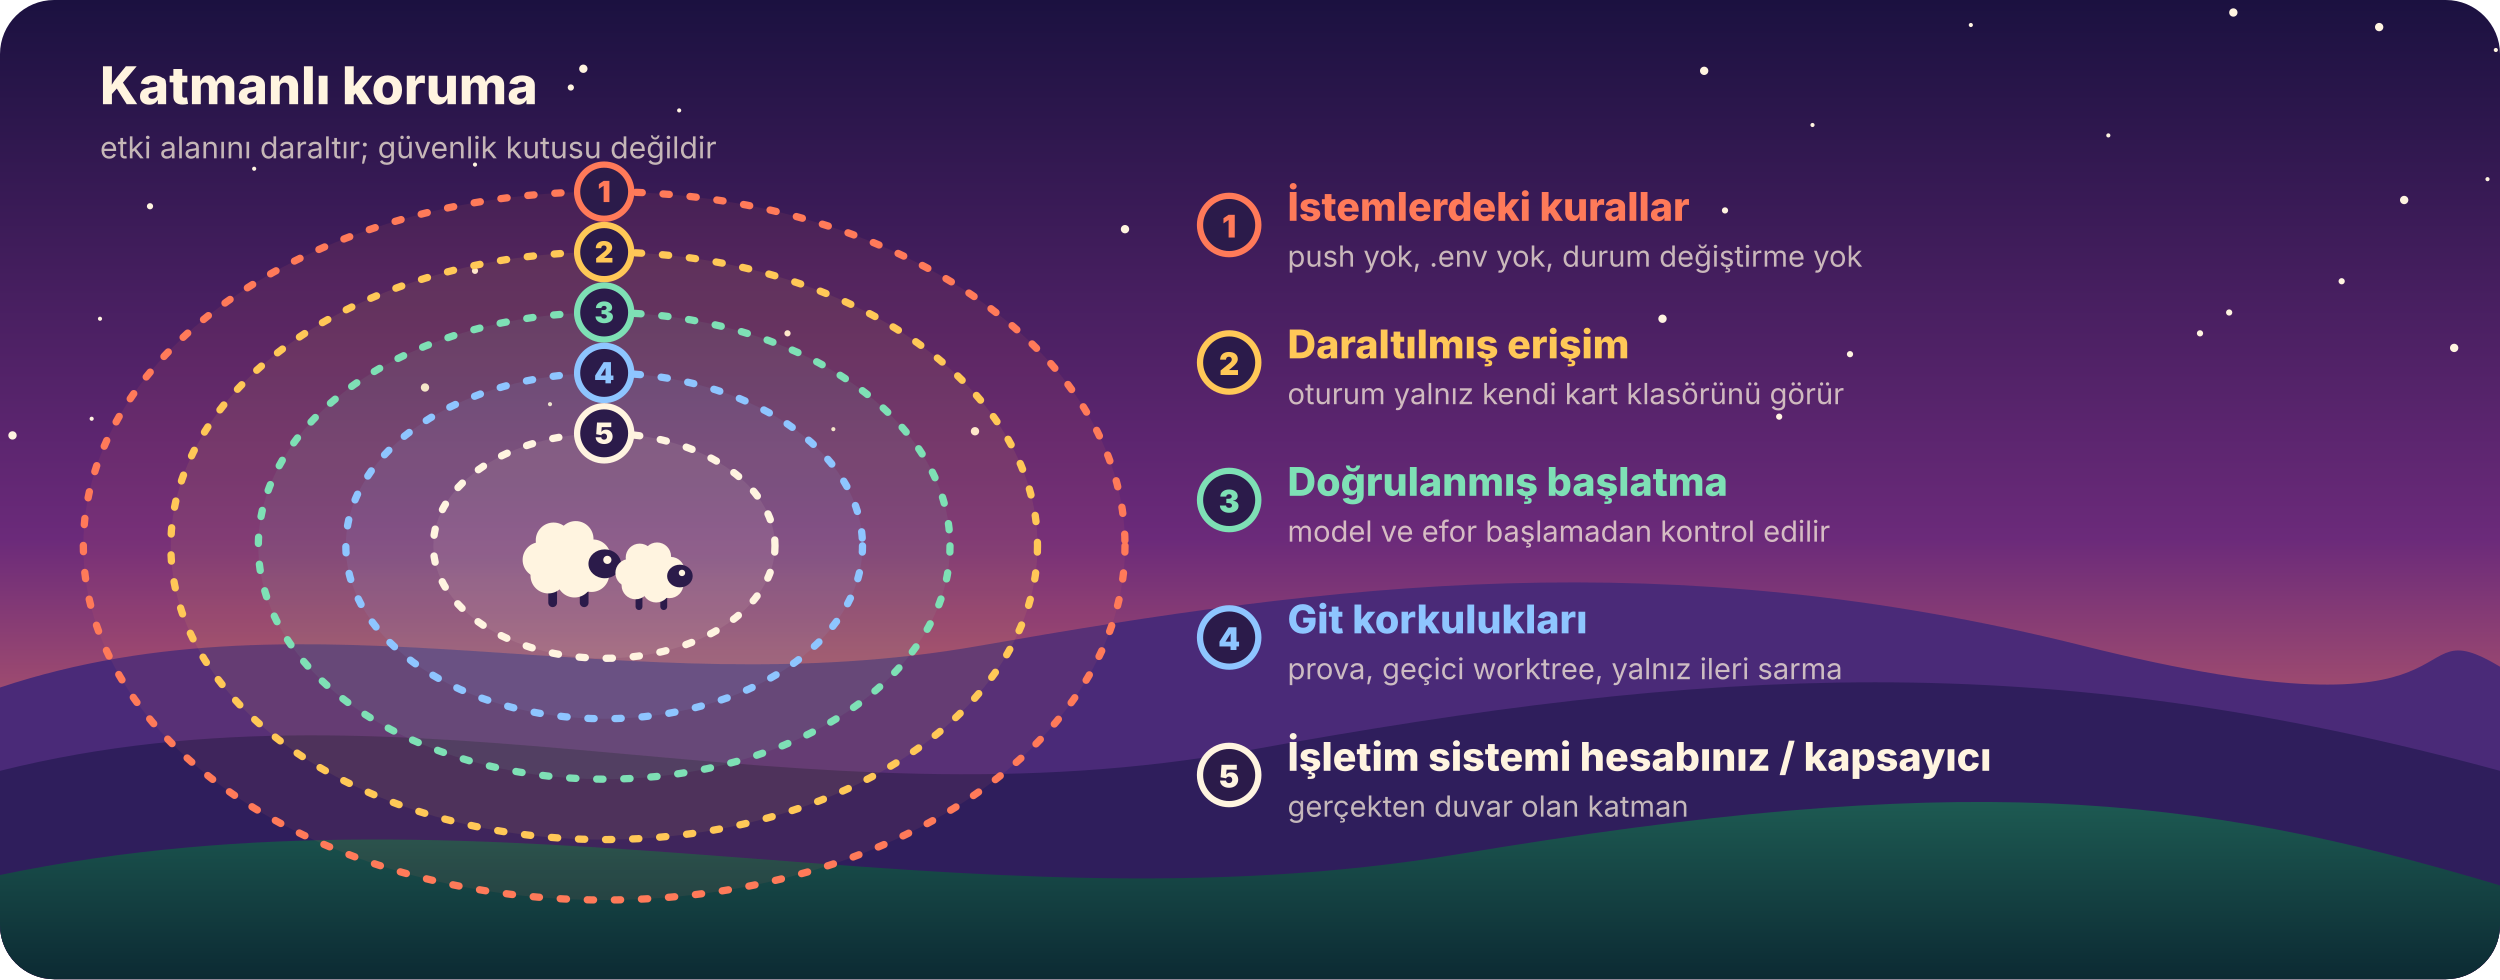
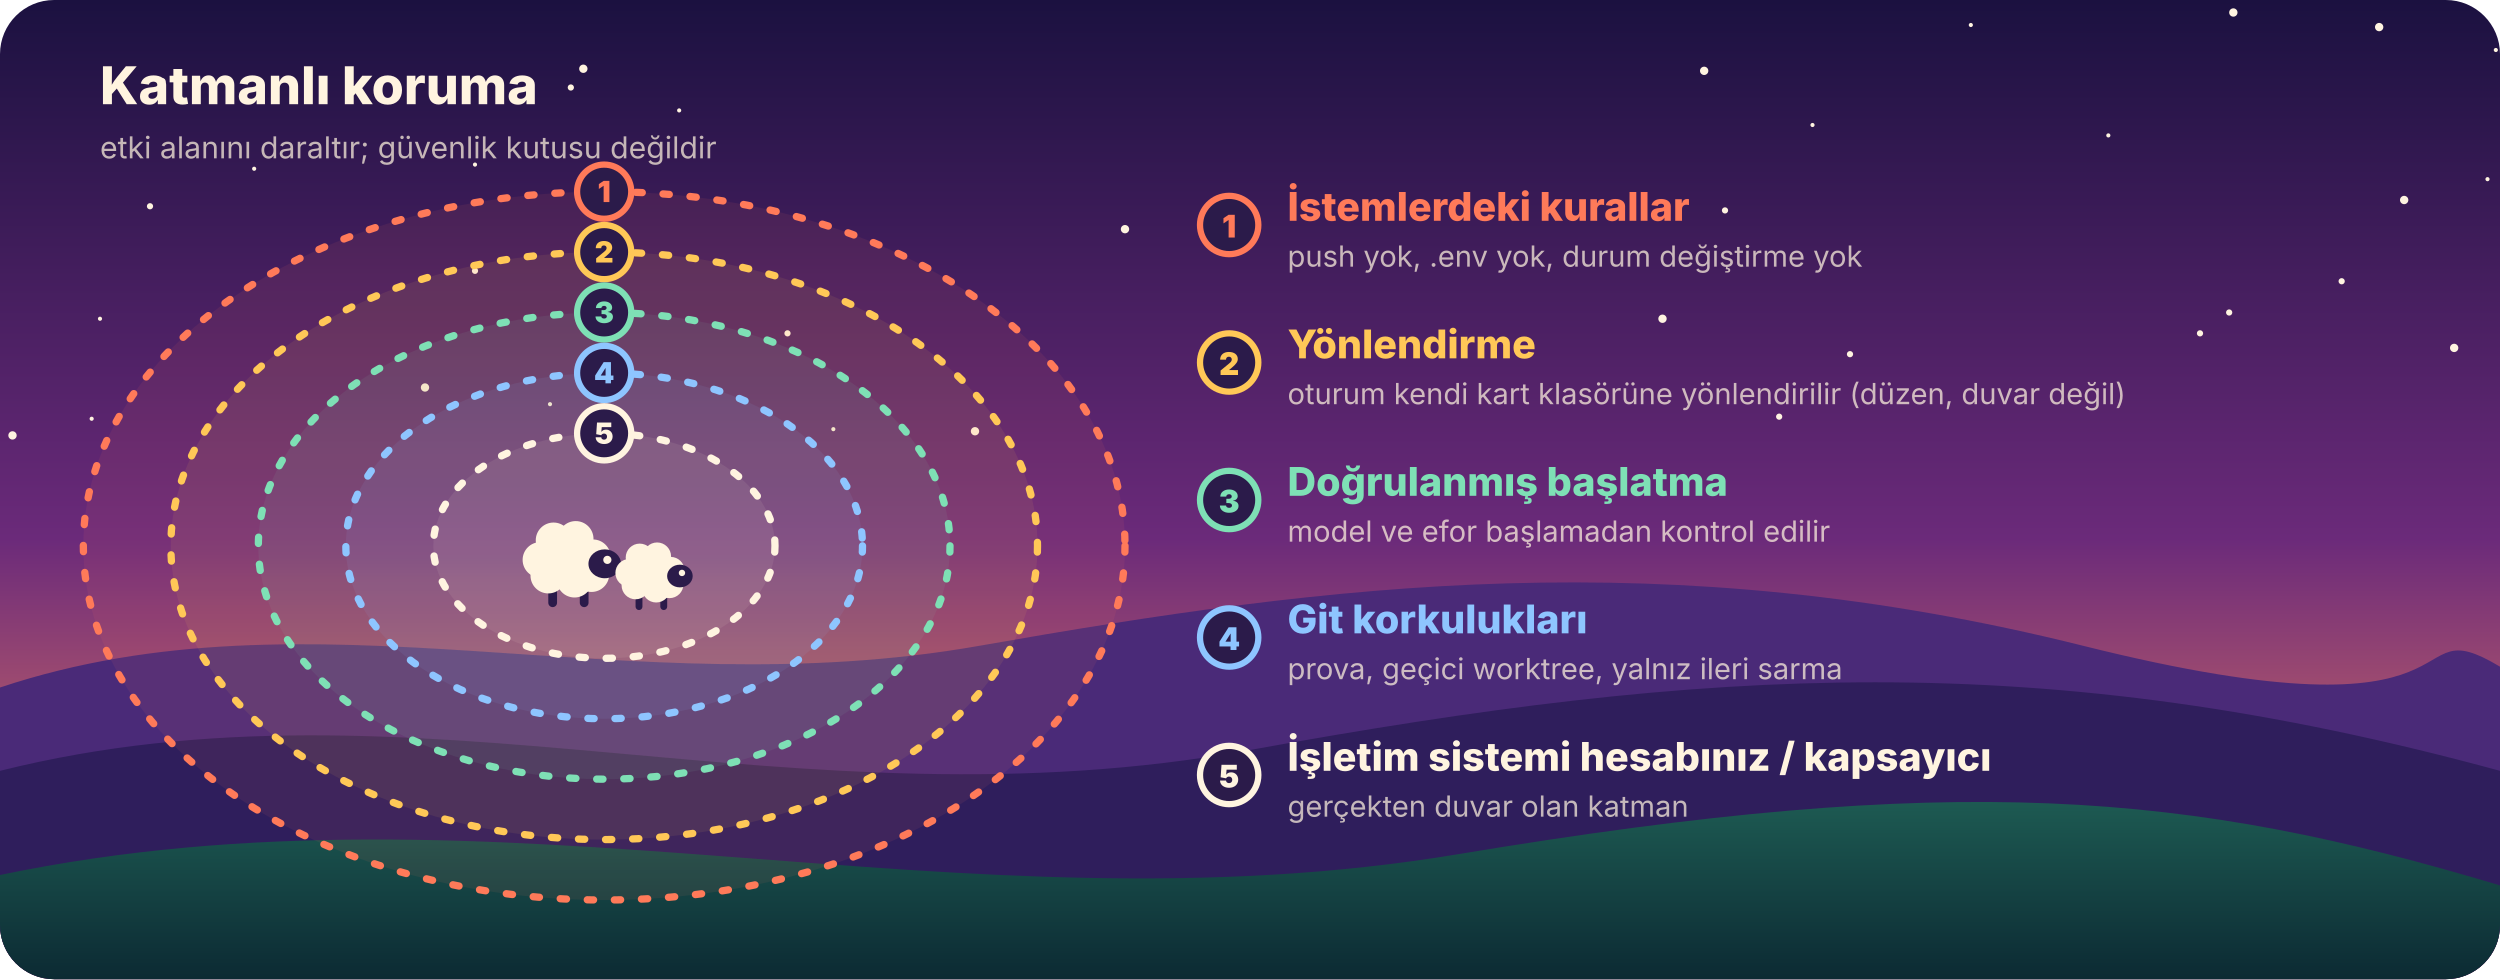
<svg xmlns="http://www.w3.org/2000/svg" width="1200" height="470" viewBox="0 0 1200 470" role="img" aria-labelledby="t d">
  <style>
text{font-family:ui-rounded,'SF Pro Rounded','Nunito','Trebuchet MS',system-ui,-apple-system,'Segoe UI',sans-serif}
.cream{fill:#fff4e0} .gold{fill:#ffc857} .coral{fill:#ff7a59} .mint{fill:#7ee0b5} .soft{fill:#fff4e0;fill-opacity:.72}
.tw{animation:tw 3s ease-in-out infinite} @keyframes tw{0%,100%{opacity:.15}50%{opacity:1}}
.pulse{animation:pl 2.6s ease-in-out infinite} @keyframes pl{0%,100%{opacity:1}50%{opacity:.3}}
.wag{transform-box:fill-box;transform-origin:0% 100%;animation:wag .9s ease-in-out infinite alternate} @keyframes wag{from{transform:rotate(-14deg)}to{transform:rotate(22deg)}}
.ear{transform-box:fill-box;transform-origin:50% 100%;animation:ear 4s ease-in-out infinite} @keyframes ear{0%,88%,100%{transform:rotate(0)}92%{transform:rotate(-16deg)}96%{transform:rotate(4deg)}}
.dash{stroke-dasharray:7 9;animation:dsh 1.6s linear infinite} @keyframes dsh{to{stroke-dashoffset:-32}}
.r0{animation:rp 6s ease-in-out infinite;animation-delay:2.0s}.r1{animation:rp 6s ease-in-out infinite;animation-delay:1.5s}.r2{animation:rp 6s ease-in-out infinite;animation-delay:1.0s}.r3{animation:rp 6s ease-in-out infinite;animation-delay:0.5s}.r4{animation:rp 6s ease-in-out infinite;animation-delay:0.0s}@keyframes rp{0%,100%{opacity:.55}20%{opacity:1}}
@media (prefers-reduced-motion:reduce){*{animation:none!important}}
</style>
  <defs>
    <linearGradient id="sky" x1="0" y1="0" x2="0" y2="1">
      <stop offset="0" stop-color="#1b1140" />
      <stop offset=".55" stop-color="#6b2a7a" />
      <stop offset="1" stop-color="#ff8a5c" />
    </linearGradient>
    <radialGradient id="sun" cx=".5" cy=".5" r=".5">
      <stop offset="0" stop-color="#fff2b0" />
      <stop offset=".45" stop-color="#ffc857" />
      <stop offset="1" stop-color="#ffc857" stop-opacity="0" />
    </radialGradient>
    <linearGradient id="grass" x1="0" y1="0" x2="0" y2="1">
      <stop offset="0" stop-color="#1d5a52" />
      <stop offset="1" stop-color="#0c2a33" />
    </linearGradient>
    <linearGradient id="gold" x1="0" y1="0" x2="1" y2="0">
      <stop offset="0" stop-color="#ffc857" />
      <stop offset="1" stop-color="#ff7a59" />
    </linearGradient>
    <clipPath id="card">
      <rect width="1200" height="470" rx="26" />
    </clipPath>
  </defs>
  <rect width="1200" height="470" rx="26" fill="url(#sky)" />
  <g clip-path="url(#card)">
    <circle class="tw" cx="326" cy="53" r="1.0" fill="#fff4e0" style="animation-delay:0.00s" />
    <circle class="tw" cx="228" cy="130" r="1.5" fill="#fff4e0" style="animation-delay:0.37s" />
    <circle class="tw" cx="818" cy="34" r="2.0" fill="#fff4e0" style="animation-delay:0.74s" />
    <circle class="tw" cx="48" cy="153" r="1.0" fill="#fff4e0" style="animation-delay:1.11s" />
    <circle class="tw" cx="78" cy="39" r="1.5" fill="#fff4e0" style="animation-delay:1.48s" />
    <circle class="tw" cx="204" cy="186" r="2.0" fill="#fff4e0" style="animation-delay:1.85s" />
    <circle class="tw" cx="122" cy="81" r="1.0" fill="#fff4e0" style="animation-delay:2.22s" />
    <circle class="tw" cx="72" cy="99" r="1.5" fill="#fff4e0" style="animation-delay:2.59s" />
    <circle class="tw" cx="6" cy="209" r="2.0" fill="#fff4e0" style="animation-delay:2.96s" />
    <circle class="tw" cx="1012" cy="65" r="1.0" fill="#fff4e0" style="animation-delay:0.33s" />
    <circle class="tw" cx="274" cy="42" r="1.5" fill="#fff4e0" style="animation-delay:0.70s" />
    <circle class="tw" cx="1072" cy="6" r="2.0" fill="#fff4e0" style="animation-delay:1.07s" />
    <circle class="tw" cx="1198" cy="24" r="1.0" fill="#fff4e0" style="animation-delay:1.44s" />
    <circle class="tw" cx="828" cy="101" r="1.5" fill="#fff4e0" style="animation-delay:1.81s" />
    <circle class="tw" cx="1178" cy="167" r="2.0" fill="#fff4e0" style="animation-delay:2.18s" />
    <circle class="tw" cx="264" cy="194" r="1.0" fill="#fff4e0" style="animation-delay:2.55s" />
    <circle class="tw" cx="854" cy="200" r="1.5" fill="#fff4e0" style="animation-delay:2.92s" />
    <circle class="tw" cx="468" cy="207" r="2.0" fill="#fff4e0" style="animation-delay:0.29s" />
    <circle class="tw" cx="946" cy="12" r="1.0" fill="#fff4e0" style="animation-delay:0.66s" />
    <circle class="tw" cx="1056" cy="160" r="1.5" fill="#fff4e0" style="animation-delay:1.03s" />
    <circle class="tw" cx="798" cy="153" r="2.0" fill="#fff4e0" style="animation-delay:1.40s" />
    <circle class="tw" cx="44" cy="201" r="1.0" fill="#fff4e0" style="animation-delay:1.77s" />
    <circle class="tw" cx="378" cy="160" r="1.5" fill="#fff4e0" style="animation-delay:2.14s" />
    <circle class="tw" cx="280" cy="33" r="2.0" fill="#fff4e0" style="animation-delay:2.51s" />
    <circle class="tw" cx="870" cy="60" r="1.0" fill="#fff4e0" style="animation-delay:2.88s" />
    <circle class="tw" cx="1124" cy="135" r="1.5" fill="#fff4e0" style="animation-delay:0.25s" />
    <circle class="tw" cx="1154" cy="96" r="2.0" fill="#fff4e0" style="animation-delay:0.62s" />
    <circle class="tw" cx="400" cy="206" r="1.0" fill="#fff4e0" style="animation-delay:0.99s" />
    <circle class="tw" cx="1070" cy="150" r="1.5" fill="#fff4e0" style="animation-delay:1.36s" />
    <circle class="tw" cx="540" cy="110" r="2.0" fill="#fff4e0" style="animation-delay:1.73s" />
    <circle class="tw" cx="1194" cy="86" r="1.0" fill="#fff4e0" style="animation-delay:2.10s" />
    <circle class="tw" cx="888" cy="170" r="1.5" fill="#fff4e0" style="animation-delay:2.47s" />
    <circle class="tw" cx="1142" cy="13" r="2.0" fill="#fff4e0" style="animation-delay:2.84s" />
    <circle class="tw" cx="228" cy="79" r="1.0" fill="#fff4e0" style="animation-delay:0.21s" />
    <path d="M0 330 C150 280 300 340 470 310 S800 260 1000 310 S1150 290 1200 320 L1200 470 L0 470Z" fill="#4a2a78" />
    <path d="M0 370 C200 320 380 400 600 360 S980 310 1200 370 L1200 470 L0 470Z" fill="#2f1e5c" />
    <path d="M0 420 C240 370 460 450 700 410 S1050 380 1200 425 L1200 470 L0 470Z" fill="url(#grass)" />
    <ellipse class="r0" cx="290" cy="262" rx="250" ry="170" fill="#ff7a59" fill-opacity=".08" stroke="#ff7a59" stroke-width="3.5" stroke-dasharray="3 10" stroke-linecap="round" />
    <ellipse class="r1" cx="290" cy="262" rx="208" ry="141" fill="#ffc857" fill-opacity=".08" stroke="#ffc857" stroke-width="3.5" stroke-dasharray="3 10" stroke-linecap="round" />
    <ellipse class="r2" cx="290" cy="262" rx="166" ry="112" fill="#7ee0b5" fill-opacity=".08" stroke="#7ee0b5" stroke-width="3.5" stroke-dasharray="3 10" stroke-linecap="round" />
    <ellipse class="r3" cx="290" cy="262" rx="124" ry="83" fill="#8ec5ff" fill-opacity=".08" stroke="#8ec5ff" stroke-width="3.5" stroke-dasharray="3 10" stroke-linecap="round" />
    <ellipse class="r4" cx="290" cy="262" rx="82" ry="54" fill="#fff4e0" fill-opacity=".08" stroke="#fff4e0" stroke-width="3.5" stroke-dasharray="3 10" stroke-linecap="round" />
    <g transform="translate(272,270) scale(1.4)">
      <g>
        <animateTransform attributeName="transform" type="translate" values="0 0;0 -3;0 0" dur="0.8s" begin="0.0s" repeatCount="indefinite" />
        <rect x="-6.3" y="7.2" width="3" height="8.1" rx="1.5" fill="#2b1b4a" />
        <rect x="4.5" y="7.2" width="3" height="8.1" rx="1.5" fill="#2b1b4a" />
        <circle cx="-9.0" cy="-0.9" r="6.1" fill="#fff4e0" />
        <circle cx="-4.5" cy="-7.6" r="6.1" fill="#fff4e0" />
        <circle cx="3.1" cy="-8.1" r="6.1" fill="#fff4e0" />
        <circle cx="9.0" cy="-1.8" r="6.1" fill="#fff4e0" />
        <circle cx="-6.3" cy="4.5" r="6.1" fill="#fff4e0" />
        <circle cx="2.7" cy="5.9" r="6.1" fill="#fff4e0" />
        <circle cx="8.5" cy="4.0" r="6.1" fill="#fff4e0" />
        <circle r="9" fill="#fff4e0" />
        <ellipse cx="13.05" cy="0.45" rx="5.58" ry="4.95" fill="#2b1b4a" />
        <circle cx="13.95" cy="-0.9" r="1.4" fill="#fff4e0" />
      </g>
    </g>
    <g transform="translate(312,276) scale(1.1)">
      <g>
        <animateTransform attributeName="transform" type="translate" values="0 0;0 -3;0 0" dur="0.8s" begin="0.3s" repeatCount="indefinite" />
        <rect x="-6.3" y="7.2" width="3" height="8.1" rx="1.5" fill="#2b1b4a" />
        <rect x="4.5" y="7.2" width="3" height="8.1" rx="1.5" fill="#2b1b4a" />
        <circle cx="-9.0" cy="-0.9" r="6.1" fill="#fff4e0" />
        <circle cx="-4.5" cy="-7.6" r="6.1" fill="#fff4e0" />
        <circle cx="3.1" cy="-8.1" r="6.1" fill="#fff4e0" />
        <circle cx="9.0" cy="-1.8" r="6.1" fill="#fff4e0" />
        <circle cx="-6.3" cy="4.5" r="6.1" fill="#fff4e0" />
        <circle cx="2.7" cy="5.9" r="6.1" fill="#fff4e0" />
        <circle cx="8.5" cy="4.0" r="6.1" fill="#fff4e0" />
        <circle r="9" fill="#fff4e0" />
        <ellipse cx="13.05" cy="0.45" rx="5.58" ry="4.95" fill="#2b1b4a" />
        <circle cx="13.95" cy="-0.9" r="1.4" fill="#fff4e0" />
      </g>
    </g>
    <circle cx="290" cy="92.0" r="13" fill="#2b1b4a" stroke="#ff7a59" stroke-width="3" />
    <text x="290" y="97.0" text-anchor="middle" fill="#ff7a59" font-size="14" font-weight="900">1</text>
    <circle cx="590" cy="108" r="14" fill="#2b1b4a" stroke="#ff7a59" stroke-width="3" />
    <text x="590" y="114" text-anchor="middle" fill="#ff7a59" font-size="15" font-weight="900">1</text>
    <text x="618" y="106" fill="#ff7a59" font-size="19" font-weight="800">İstemlerdeki kurallar</text>
    <text x="618" y="128" class="soft" font-size="14">push yok, .env yok, durum değiştirme yok</text>
    <circle cx="290" cy="121.0" r="13" fill="#2b1b4a" stroke="#ffc857" stroke-width="3" />
    <text x="290" y="126.0" text-anchor="middle" fill="#ffc857" font-size="14" font-weight="900">2</text>
    <circle cx="590" cy="174" r="14" fill="#2b1b4a" stroke="#ffc857" stroke-width="3" />
    <text x="590" y="180" text-anchor="middle" fill="#ffc857" font-size="15" font-weight="900">2</text>
-     <text x="618" y="172" fill="#ffc857" font-size="19" font-weight="800">Daraltılmış erişim</text>
-     <text x="618" y="194" class="soft" font-size="14">oturum yalnız kendi kart klasörünü görür</text>
+     <text x="618" y="172" fill="#ffc857" font-size="19" font-weight="800">Yönlendirme</text>
+     <text x="618" y="194" class="soft" font-size="14">oturum kendi kart klasörüne yönlendirilir (düzen, duvar değil)</text>
    <circle cx="290" cy="150.0" r="13" fill="#2b1b4a" stroke="#7ee0b5" stroke-width="3" />
    <text x="290" y="155.0" text-anchor="middle" fill="#7ee0b5" font-size="14" font-weight="900">3</text>
    <circle cx="590" cy="240" r="14" fill="#2b1b4a" stroke="#7ee0b5" stroke-width="3" />
    <text x="590" y="246" text-anchor="middle" fill="#7ee0b5" font-size="15" font-weight="900">3</text>
    <text x="618" y="238" fill="#7ee0b5" font-size="19" font-weight="800">Doğrulanmış başlatma</text>
    <text x="618" y="260" class="soft" font-size="14">model ve efor başlamadan kontrol edilir</text>
    <circle cx="290" cy="179.0" r="13" fill="#2b1b4a" stroke="#8ec5ff" stroke-width="3" />
    <text x="290" y="184.0" text-anchor="middle" fill="#8ec5ff" font-size="14" font-weight="900">4</text>
    <circle cx="590" cy="306" r="14" fill="#2b1b4a" stroke="#8ec5ff" stroke-width="3" />
    <text x="590" y="312" text-anchor="middle" fill="#8ec5ff" font-size="15" font-weight="900">4</text>
    <text x="618" y="304" fill="#8ec5ff" font-size="19" font-weight="800">Git korkulukları</text>
    <text x="618" y="326" class="soft" font-size="14">prova, geçici worktree, yalnız ileri sarma</text>
    <circle cx="290" cy="208.0" r="13" fill="#2b1b4a" stroke="#fff4e0" stroke-width="3" />
    <text x="290" y="213.0" text-anchor="middle" fill="#fff4e0" font-size="14" font-weight="900">5</text>
    <circle cx="590" cy="372" r="14" fill="#2b1b4a" stroke="#fff4e0" stroke-width="3" />
    <text x="590" y="378" text-anchor="middle" fill="#fff4e0" font-size="15" font-weight="900">5</text>
    <text x="618" y="370" fill="#fff4e0" font-size="19" font-weight="800">İşletim sistemi hesabınız / kapsayıcı</text>
    <text x="618" y="392" class="soft" font-size="14">gerçekten duvar olan katman</text>
    <text x="48" y="50" class="cream" font-size="25" font-weight="800">Katmanlı koruma</text>
    <text x="48" y="76" class="soft" font-size="14.5">etki alanını daraltır; güvenlik kutusu değildir</text>
  </g>
</svg>
